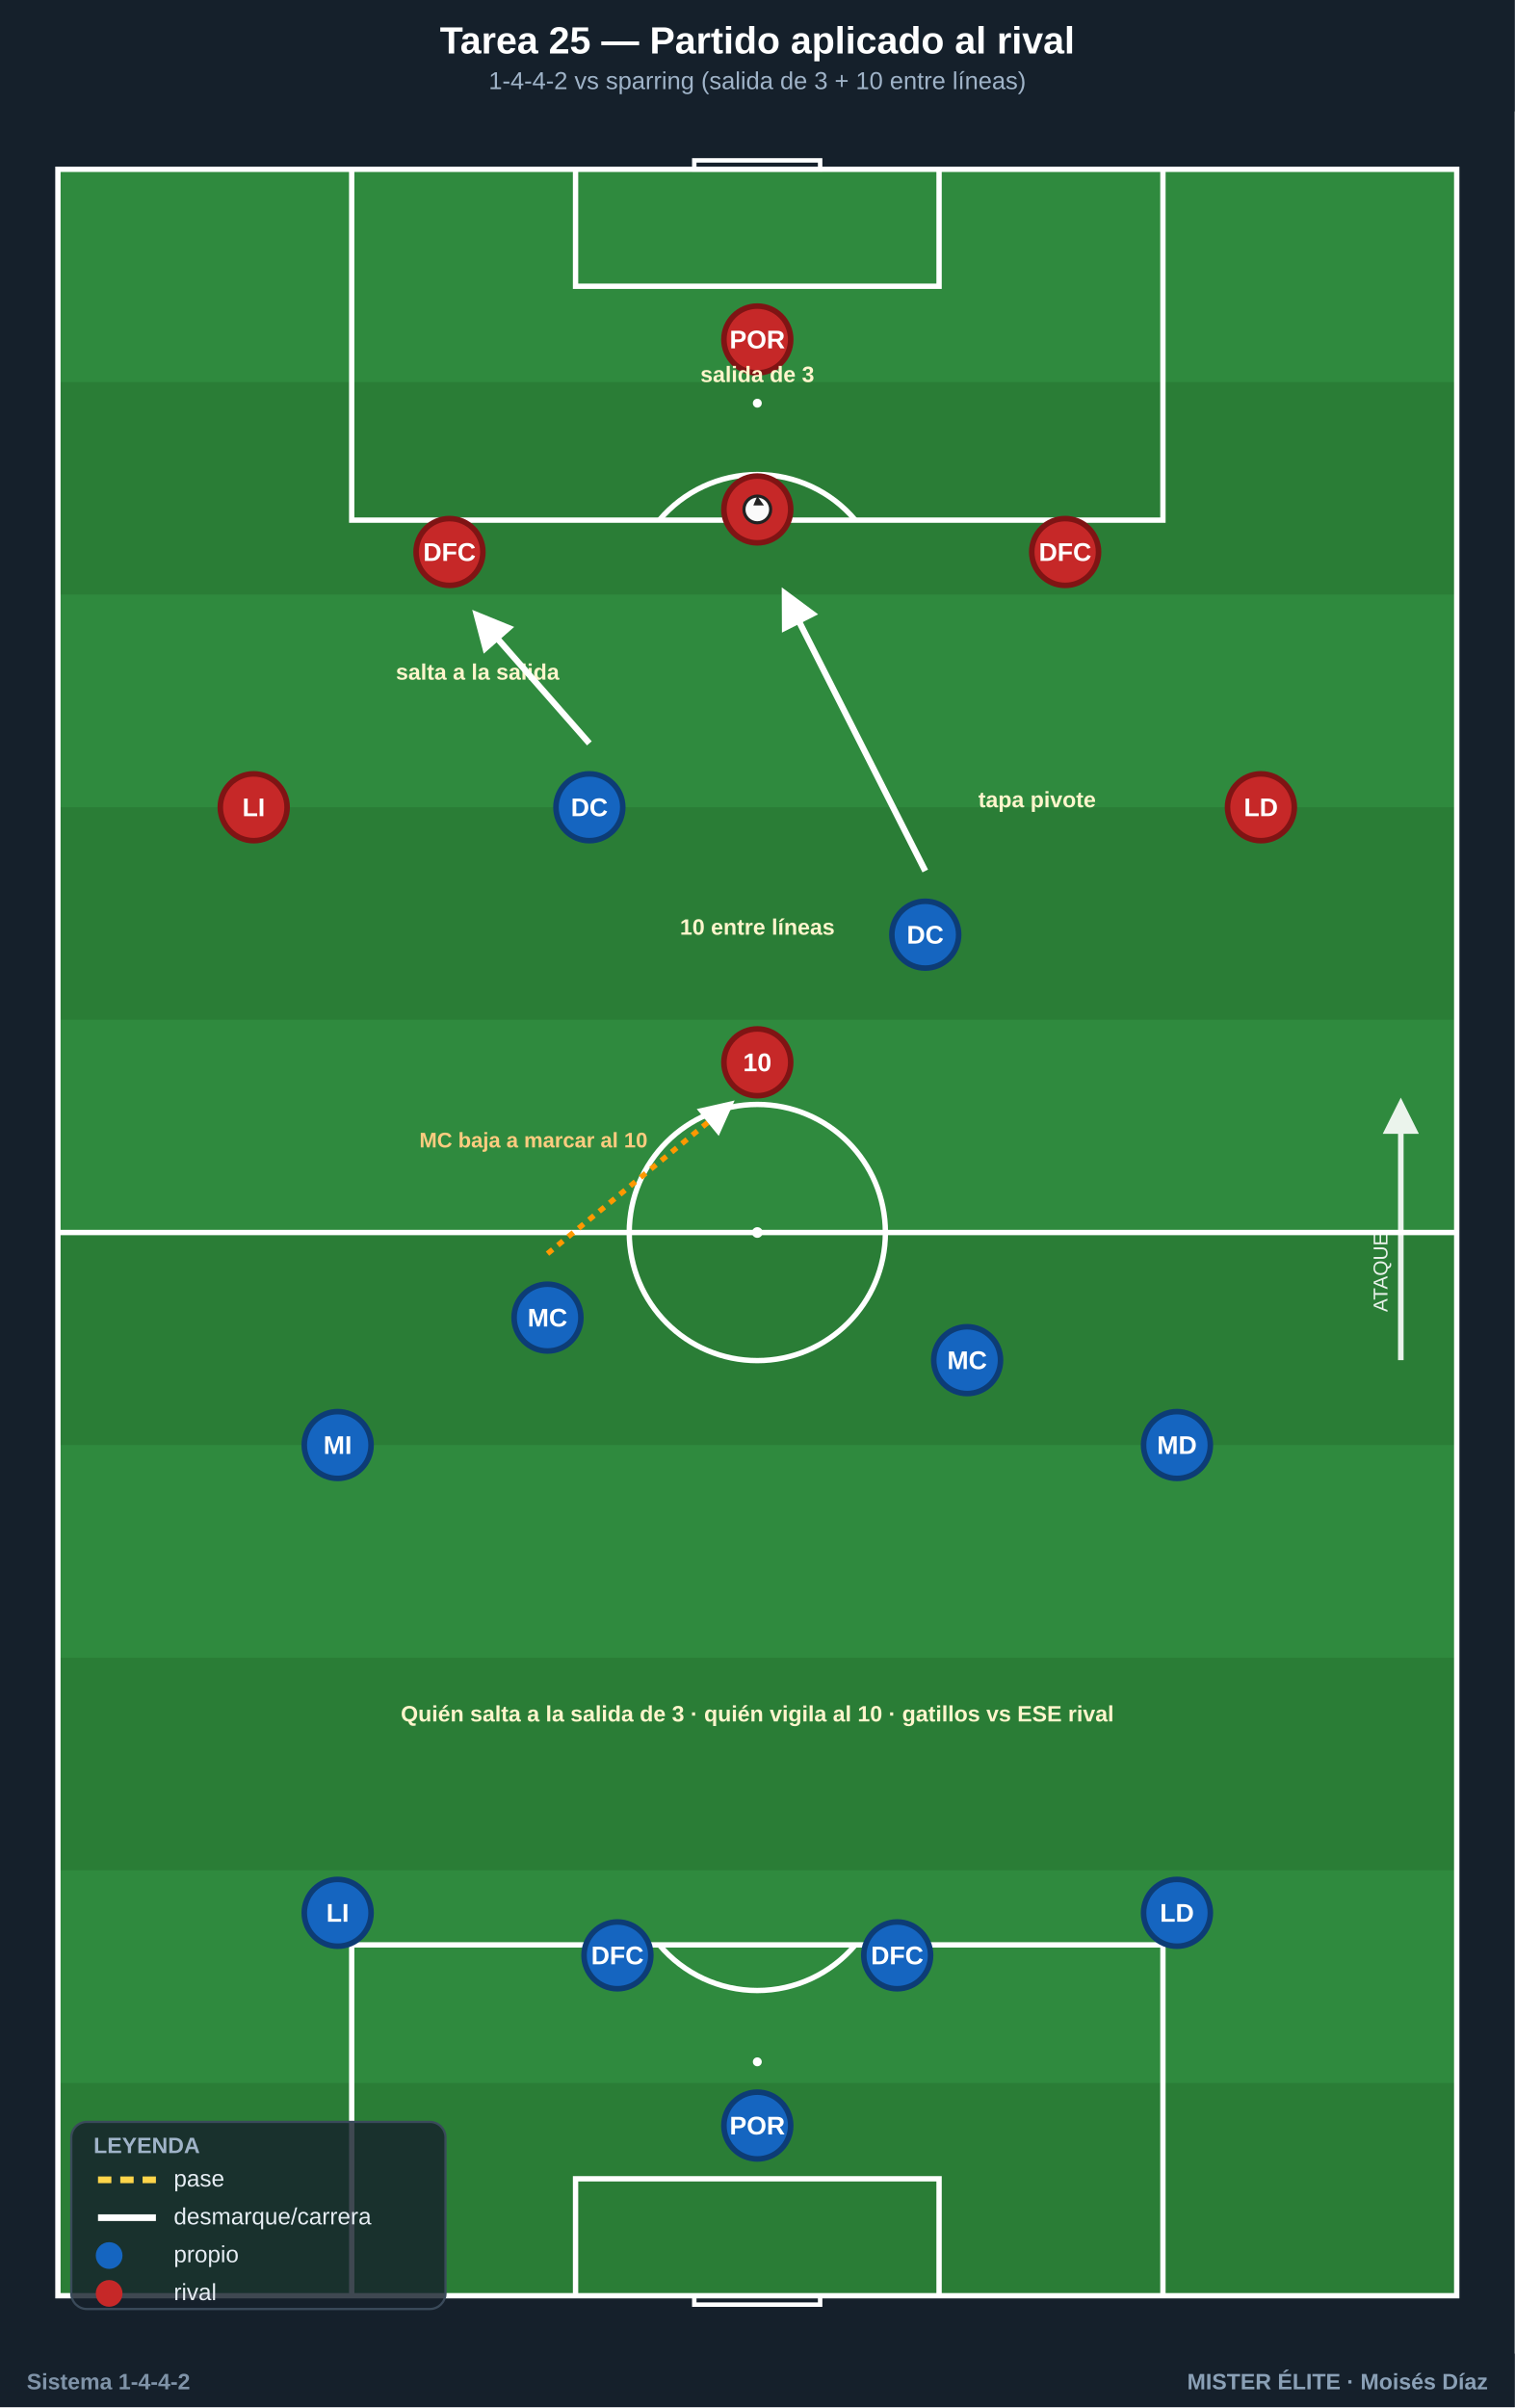
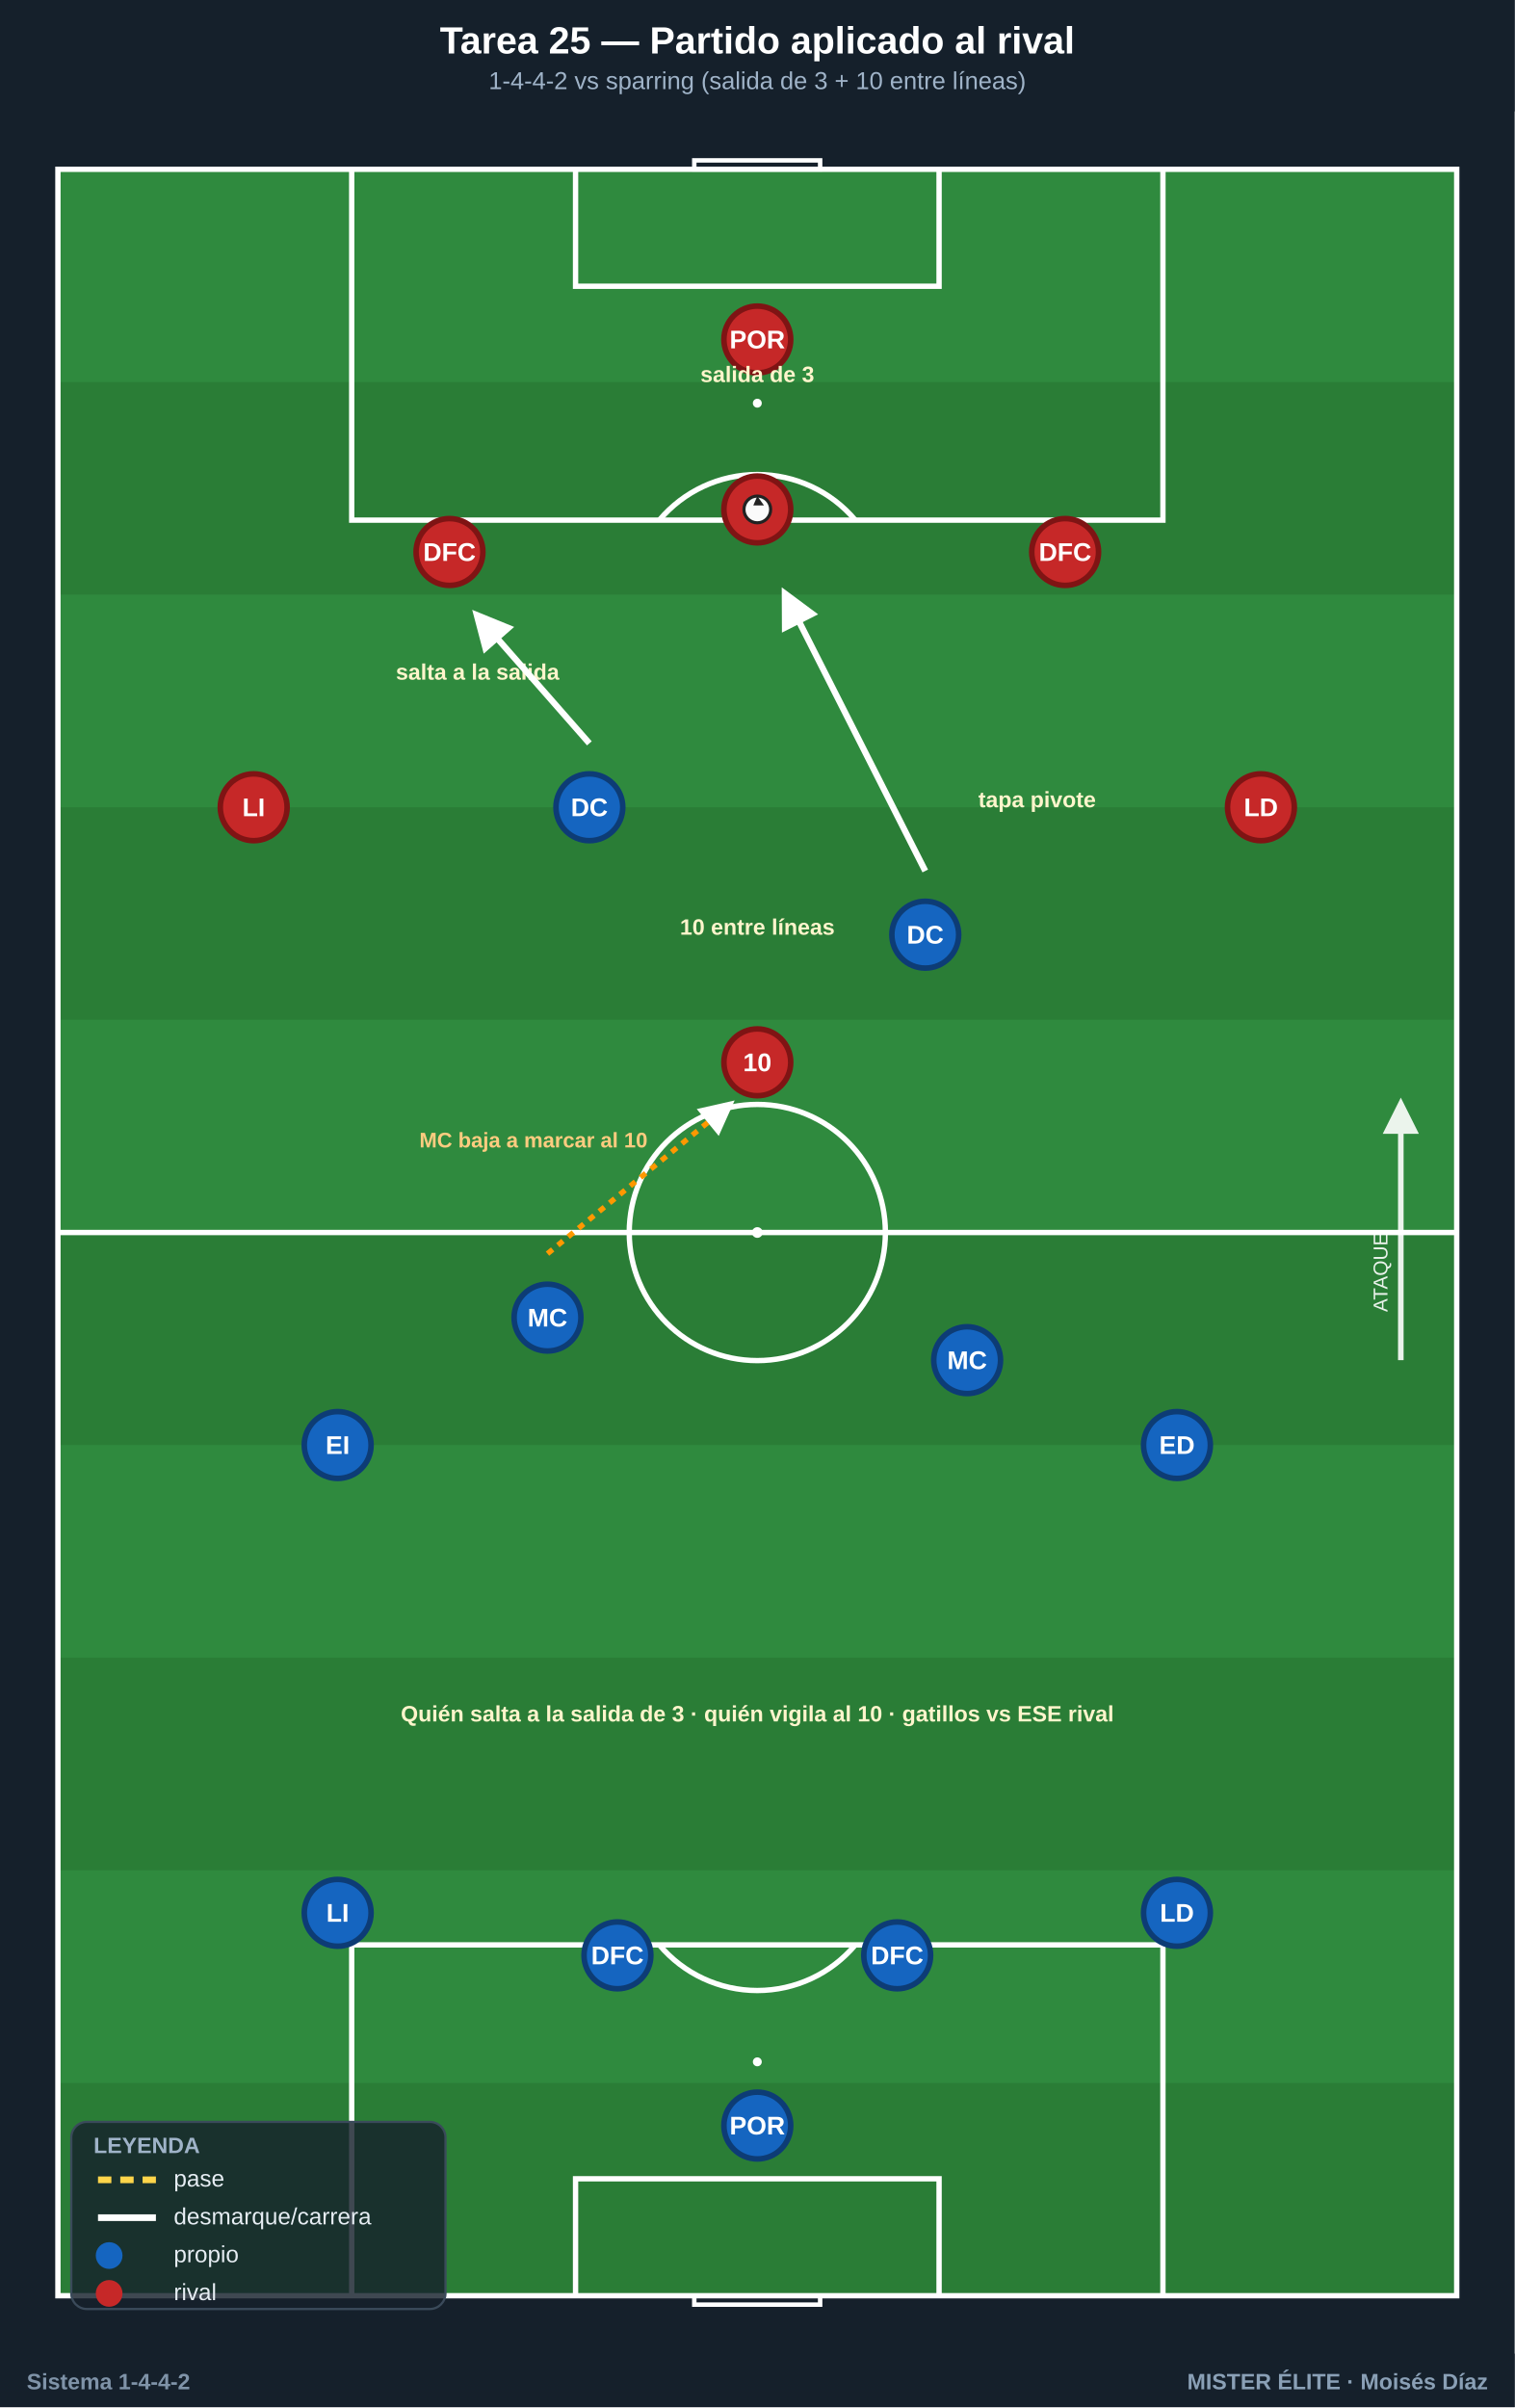
<svg xmlns="http://www.w3.org/2000/svg" viewBox="0 0 680 1081" width="680" height="1081" font-family="Segoe UI,Arial,sans-serif">
  <defs>
    <linearGradient id="sky" x1="0" y1="0" x2="0" y2="1">
      <stop offset="0" stop-color="#2f8a3e" />
      <stop offset="1" stop-color="#2b8139" />
    </linearGradient>
    <marker id="ah_pass" viewBox="0 0 10 10" refX="8" refY="5" markerWidth="6.5" markerHeight="6.5" orient="auto-start-reverse">
      <path d="M0,0 L10,5 L0,10 z" fill="#ffd54a" />
    </marker>
    <marker id="ah_run" viewBox="0 0 10 10" refX="8" refY="5" markerWidth="6.5" markerHeight="6.5" orient="auto-start-reverse">
      <path d="M0,0 L10,5 L0,10 z" fill="#ffffff" />
    </marker>
    <marker id="ah_drive" viewBox="0 0 10 10" refX="8" refY="5" markerWidth="6.5" markerHeight="6.5" orient="auto-start-reverse">
      <path d="M0,0 L10,5 L0,10 z" fill="#7ee0ff" />
    </marker>
    <marker id="ah_white" viewBox="0 0 10 10" refX="8" refY="5" markerWidth="6.5" markerHeight="6.5" orient="auto-start-reverse">
      <path d="M0,0 L10,5 L0,10 z" fill="#ffffff" />
    </marker>
  </defs>
  <rect x="0.0" y="0.0" width="680.0" height="1080.6" fill="#15202b" />
  <rect x="26.0" y="76.0" width="628.0" height="96.0" fill="#2f8a3e" />
  <rect x="26.0" y="171.5" width="628.0" height="96.0" fill="#2a7d36" />
  <rect x="26.0" y="266.9" width="628.0" height="96.0" fill="#2f8a3e" />
  <rect x="26.0" y="362.4" width="628.0" height="96.0" fill="#2a7d36" />
  <rect x="26.0" y="457.8" width="628.0" height="96.0" fill="#2f8a3e" />
  <rect x="26.0" y="553.3" width="628.0" height="96.0" fill="#2a7d36" />
  <rect x="26.0" y="648.7" width="628.0" height="96.0" fill="#2f8a3e" />
  <rect x="26.0" y="744.2" width="628.0" height="96.0" fill="#2a7d36" />
  <rect x="26.0" y="839.6" width="628.0" height="96.0" fill="#2f8a3e" />
  <rect x="26.0" y="935.1" width="628.0" height="96.0" fill="#2a7d36" />
  <rect x="26.0" y="76.0" width="628.0" height="954.6" fill="none" stroke="#ffffff" stroke-width="2.4" />
  <line x1="26.0" y1="553.3" x2="654.0" y2="553.3" stroke="#ffffff" stroke-width="2.4" opacity="1" />
  <circle cx="340.0" cy="553.3" r="57.5" fill="none" stroke="#ffffff" stroke-width="2.4" />
  <circle cx="340.0" cy="553.3" r="2.4" fill="#ffffff" />
  <path d="M157.9,76.0 L157.9,233.5 L522.1,233.5 L522.1,76.0" fill="none" stroke="#ffffff" stroke-width="2.4" />
  <path d="M258.4,76.0 L258.4,128.5 L421.6,128.5 L421.6,76.0" fill="none" stroke="#ffffff" stroke-width="2.4" />
  <circle cx="340.0" cy="181.0" r="2.0" fill="#ffffff" />
  <rect x="311.7" y="72.0" width="56.5" height="4" fill="none" stroke="#ffffff" stroke-width="2" />
  <path d="M296.0,233.5 A57.5,57.5 0 0 1 384.0,233.5" fill="none" stroke="#ffffff" stroke-width="2.4" />
  <path d="M157.9,1030.6 L157.9,873.1 L522.1,873.1 L522.1,1030.6" fill="none" stroke="#ffffff" stroke-width="2.4" />
  <path d="M258.4,1030.6 L258.4,978.1 L421.6,978.1 L421.6,1030.6" fill="none" stroke="#ffffff" stroke-width="2.4" />
  <circle cx="340.0" cy="925.6" r="2.0" fill="#ffffff" />
  <rect x="311.7" y="1030.6" width="56.5" height="4" fill="none" stroke="#ffffff" stroke-width="2" />
  <path d="M296.0,873.1 A57.5,57.5 0 0 0 384.0,873.1" fill="none" stroke="#ffffff" stroke-width="2.4" />
  <rect x="0.0" y="0.0" width="680.0" height="50.0" fill="#15202b" />
  <text x="340.0" y="24.0" font-family="Segoe UI,Arial,sans-serif" font-size="17" font-weight="800" fill="#ffffff" text-anchor="middle">Tarea 25 — Partido aplicado al rival</text>
  <text x="340.0" y="40.0" font-family="Segoe UI,Arial,sans-serif" font-size="11" font-weight="500" fill="#9fb3c8" text-anchor="middle">1-4-4-2 vs sparring (salida de 3 + 10 entre líneas)</text>
  <rect x="0.0" y="1056.6" width="680.0" height="24.0" fill="#15202b" />
  <text x="668.0" y="1072.6" font-family="Segoe UI,Arial,sans-serif" font-size="10" font-weight="700" fill="#8aa0b6" text-anchor="end">MISTER ÉLITE · Moisés Díaz</text>
  <text x="12.0" y="1072.6" font-family="Segoe UI,Arial,sans-serif" font-size="10" font-weight="600" fill="#7f93a8" text-anchor="start">Sistema 1-4-4-2</text>
  <g opacity="0.9">
    <line x1="628.9" y1="610.6" x2="628.9" y2="496.0" stroke="#ffffff" stroke-width="2.5" marker-end="url(#ah_white)" />
    <text x="622.9" y="553.3" font-family="Segoe UI,Arial" font-size="9" fill="#ffffff" text-anchor="end" transform="rotate(-90 622.9 553.3)">ATAQUE</text>
  </g>
  <g>
    <circle cx="340.0" cy="152.4" r="15" fill="#c62828" stroke="#7f1414" stroke-width="2.5" />
    <text x="340.0" y="156.4" font-family="Segoe UI,Arial" font-size="11.5" font-weight="800" fill="#fff" text-anchor="middle">POR</text>
  </g>
  <g>
    <circle cx="201.8" cy="247.8" r="15" fill="#c62828" stroke="#7f1414" stroke-width="2.5" />
    <text x="201.8" y="251.8" font-family="Segoe UI,Arial" font-size="11.5" font-weight="800" fill="#fff" text-anchor="middle">DFC</text>
  </g>
  <g>
    <circle cx="340.0" cy="228.7" r="15" fill="#c62828" stroke="#7f1414" stroke-width="2.5" />
    <text x="340.0" y="232.7" font-family="Segoe UI,Arial" font-size="11.5" font-weight="800" fill="#fff" text-anchor="middle">6</text>
  </g>
  <g>
    <circle cx="478.2" cy="247.8" r="15" fill="#c62828" stroke="#7f1414" stroke-width="2.5" />
    <text x="478.2" y="251.8" font-family="Segoe UI,Arial" font-size="11.5" font-weight="800" fill="#fff" text-anchor="middle">DFC</text>
  </g>
  <text x="340.0" y="171.5" font-family="Segoe UI,Arial,sans-serif" font-size="10" font-weight="600" fill="#fff5cc" text-anchor="middle">salida de 3</text>
  <g>
    <circle cx="113.9" cy="362.4" r="15" fill="#c62828" stroke="#7f1414" stroke-width="2.5" />
    <text x="113.9" y="366.4" font-family="Segoe UI,Arial" font-size="11.5" font-weight="800" fill="#fff" text-anchor="middle">LI</text>
  </g>
  <g>
    <circle cx="566.1" cy="362.4" r="15" fill="#c62828" stroke="#7f1414" stroke-width="2.5" />
    <text x="566.1" y="366.4" font-family="Segoe UI,Arial" font-size="11.5" font-weight="800" fill="#fff" text-anchor="middle">LD</text>
  </g>
  <g>
    <circle cx="340.0" cy="476.9" r="15" fill="#c62828" stroke="#7f1414" stroke-width="2.5" />
    <text x="340.0" y="480.9" font-family="Segoe UI,Arial" font-size="11.5" font-weight="800" fill="#fff" text-anchor="middle">10</text>
  </g>
  <text x="340.0" y="419.6" font-family="Segoe UI,Arial,sans-serif" font-size="10" font-weight="600" fill="#fff5cc" text-anchor="middle">10 entre líneas</text>
  <circle cx="340.0" cy="228.7" r="6.0" fill="#fafafa" stroke="#222" stroke-width="1.4" />
  <path d="M340.0,222.7 l3.0,4.2 l-4.8,0 z" fill="#222" />
  <g>
    <circle cx="340.0" cy="954.2" r="15" fill="#1565c0" stroke="#0d3c75" stroke-width="2.5" />
    <text x="340.0" y="958.2" font-family="Segoe UI,Arial" font-size="11.5" font-weight="800" fill="#fff" text-anchor="middle">POR</text>
  </g>
  <g>
    <circle cx="151.6" cy="858.7" r="15" fill="#1565c0" stroke="#0d3c75" stroke-width="2.5" />
    <text x="151.6" y="862.7" font-family="Segoe UI,Arial" font-size="11.5" font-weight="800" fill="#fff" text-anchor="middle">LI</text>
  </g>
  <g>
    <circle cx="277.2" cy="877.8" r="15" fill="#1565c0" stroke="#0d3c75" stroke-width="2.5" />
    <text x="277.2" y="881.8" font-family="Segoe UI,Arial" font-size="11.5" font-weight="800" fill="#fff" text-anchor="middle">DFC</text>
  </g>
  <g>
    <circle cx="402.8" cy="877.8" r="15" fill="#1565c0" stroke="#0d3c75" stroke-width="2.5" />
    <text x="402.8" y="881.8" font-family="Segoe UI,Arial" font-size="11.5" font-weight="800" fill="#fff" text-anchor="middle">DFC</text>
  </g>
  <g>
    <circle cx="528.4" cy="858.7" r="15" fill="#1565c0" stroke="#0d3c75" stroke-width="2.5" />
    <text x="528.4" y="862.7" font-family="Segoe UI,Arial" font-size="11.5" font-weight="800" fill="#fff" text-anchor="middle">LD</text>
  </g>
  <g>
    <circle cx="264.6" cy="362.4" r="15" fill="#1565c0" stroke="#0d3c75" stroke-width="2.5" />
    <text x="264.6" y="366.4" font-family="Segoe UI,Arial" font-size="11.5" font-weight="800" fill="#fff" text-anchor="middle">DC</text>
  </g>
  <text x="214.4" y="305.1" font-family="Segoe UI,Arial,sans-serif" font-size="10" font-weight="600" fill="#fff5cc" text-anchor="middle">salta a la salida</text>
  <g>
    <circle cx="415.4" cy="419.6" r="15" fill="#1565c0" stroke="#0d3c75" stroke-width="2.5" />
    <text x="415.4" y="423.6" font-family="Segoe UI,Arial" font-size="11.5" font-weight="800" fill="#fff" text-anchor="middle">DC</text>
  </g>
  <text x="465.6" y="362.4" font-family="Segoe UI,Arial,sans-serif" font-size="10" font-weight="600" fill="#fff5cc" text-anchor="middle">tapa pivote</text>
  <g>
    <circle cx="245.8" cy="591.5" r="15" fill="#1565c0" stroke="#0d3c75" stroke-width="2.5" />
    <text x="245.8" y="595.5" font-family="Segoe UI,Arial" font-size="11.5" font-weight="800" fill="#fff" text-anchor="middle">MC</text>
  </g>
  <g>
    <circle cx="434.2" cy="610.6" r="15" fill="#1565c0" stroke="#0d3c75" stroke-width="2.5" />
    <text x="434.2" y="614.6" font-family="Segoe UI,Arial" font-size="11.5" font-weight="800" fill="#fff" text-anchor="middle">MC</text>
  </g>
  <g>
    <circle cx="151.6" cy="648.7" r="15" fill="#1565c0" stroke="#0d3c75" stroke-width="2.5" />
-     <text x="151.6" y="652.7" font-family="Segoe UI,Arial" font-size="11.5" font-weight="800" fill="#fff" text-anchor="middle">MI</text>
+     <text x="151.6" y="652.7" font-family="Segoe UI,Arial" font-size="11.5" font-weight="800" fill="#fff" text-anchor="middle">EI</text>
  </g>
  <g>
    <circle cx="528.4" cy="648.7" r="15" fill="#1565c0" stroke="#0d3c75" stroke-width="2.5" />
-     <text x="528.4" y="652.7" font-family="Segoe UI,Arial" font-size="11.5" font-weight="800" fill="#fff" text-anchor="middle">MD</text>
+     <text x="528.4" y="652.7" font-family="Segoe UI,Arial" font-size="11.5" font-weight="800" fill="#fff" text-anchor="middle">ED</text>
  </g>
  <line x1="264.6" y1="333.7" x2="214.4" y2="276.5" stroke="#ffffff" stroke-width="2.8" marker-end="url(#ah_run)" />
  <line x1="415.4" y1="391.0" x2="352.6" y2="266.9" stroke="#ffffff" stroke-width="2.8" marker-end="url(#ah_run)" />
  <line x1="245.8" y1="562.8" x2="327.4" y2="496.0" stroke="#ff9800" stroke-width="2.4" stroke-dasharray="3 3" marker-end="url(#ah_run)" />
  <text x="239.5" y="515.1" font-family="Segoe UI,Arial,sans-serif" font-size="9.5" font-weight="600" fill="#ffcc80" text-anchor="middle">MC baja a marcar al 10</text>
  <text x="340.0" y="772.8" font-family="Segoe UI,Arial,sans-serif" font-size="10" font-weight="600" fill="#fff5cc" text-anchor="middle">Quién salta a la salida de 3 · quién vigila al 10 · gatillos vs ESE rival</text>
  <g>
    <rect x="32" y="952.56" width="168" height="84" rx="7" fill="#15202b" fill-opacity="0.82" stroke="#3a4a5a" stroke-width="1" />
    <text x="42" y="966.56" font-family="Segoe UI,Arial" font-size="10" font-weight="800" fill="#9fb3c8">LEYENDA</text>
    <line x1="44" y1="978.56" x2="70" y2="978.56" stroke="#ffd54a" stroke-width="3" stroke-dasharray="6 4" />
    <text x="78" y="981.56" font-family="Segoe UI,Arial" font-size="10.5" fill="#e6edf3">pase</text>
    <line x1="44" y1="995.56" x2="70" y2="995.56" stroke="#ffffff" stroke-width="3" />
    <text x="78" y="998.56" font-family="Segoe UI,Arial" font-size="10.5" fill="#e6edf3">desmarque/carrera</text>
    <circle cx="49" cy="1012.56" r="6" fill="#1565c0" />
    <text x="78" y="1015.56" font-family="Segoe UI,Arial" font-size="10.5" fill="#e6edf3">propio</text>
    <circle cx="49" cy="1029.56" r="6" fill="#c62828" />
    <text x="78" y="1032.56" font-family="Segoe UI,Arial" font-size="10.5" fill="#e6edf3">rival</text>
  </g>
</svg>
